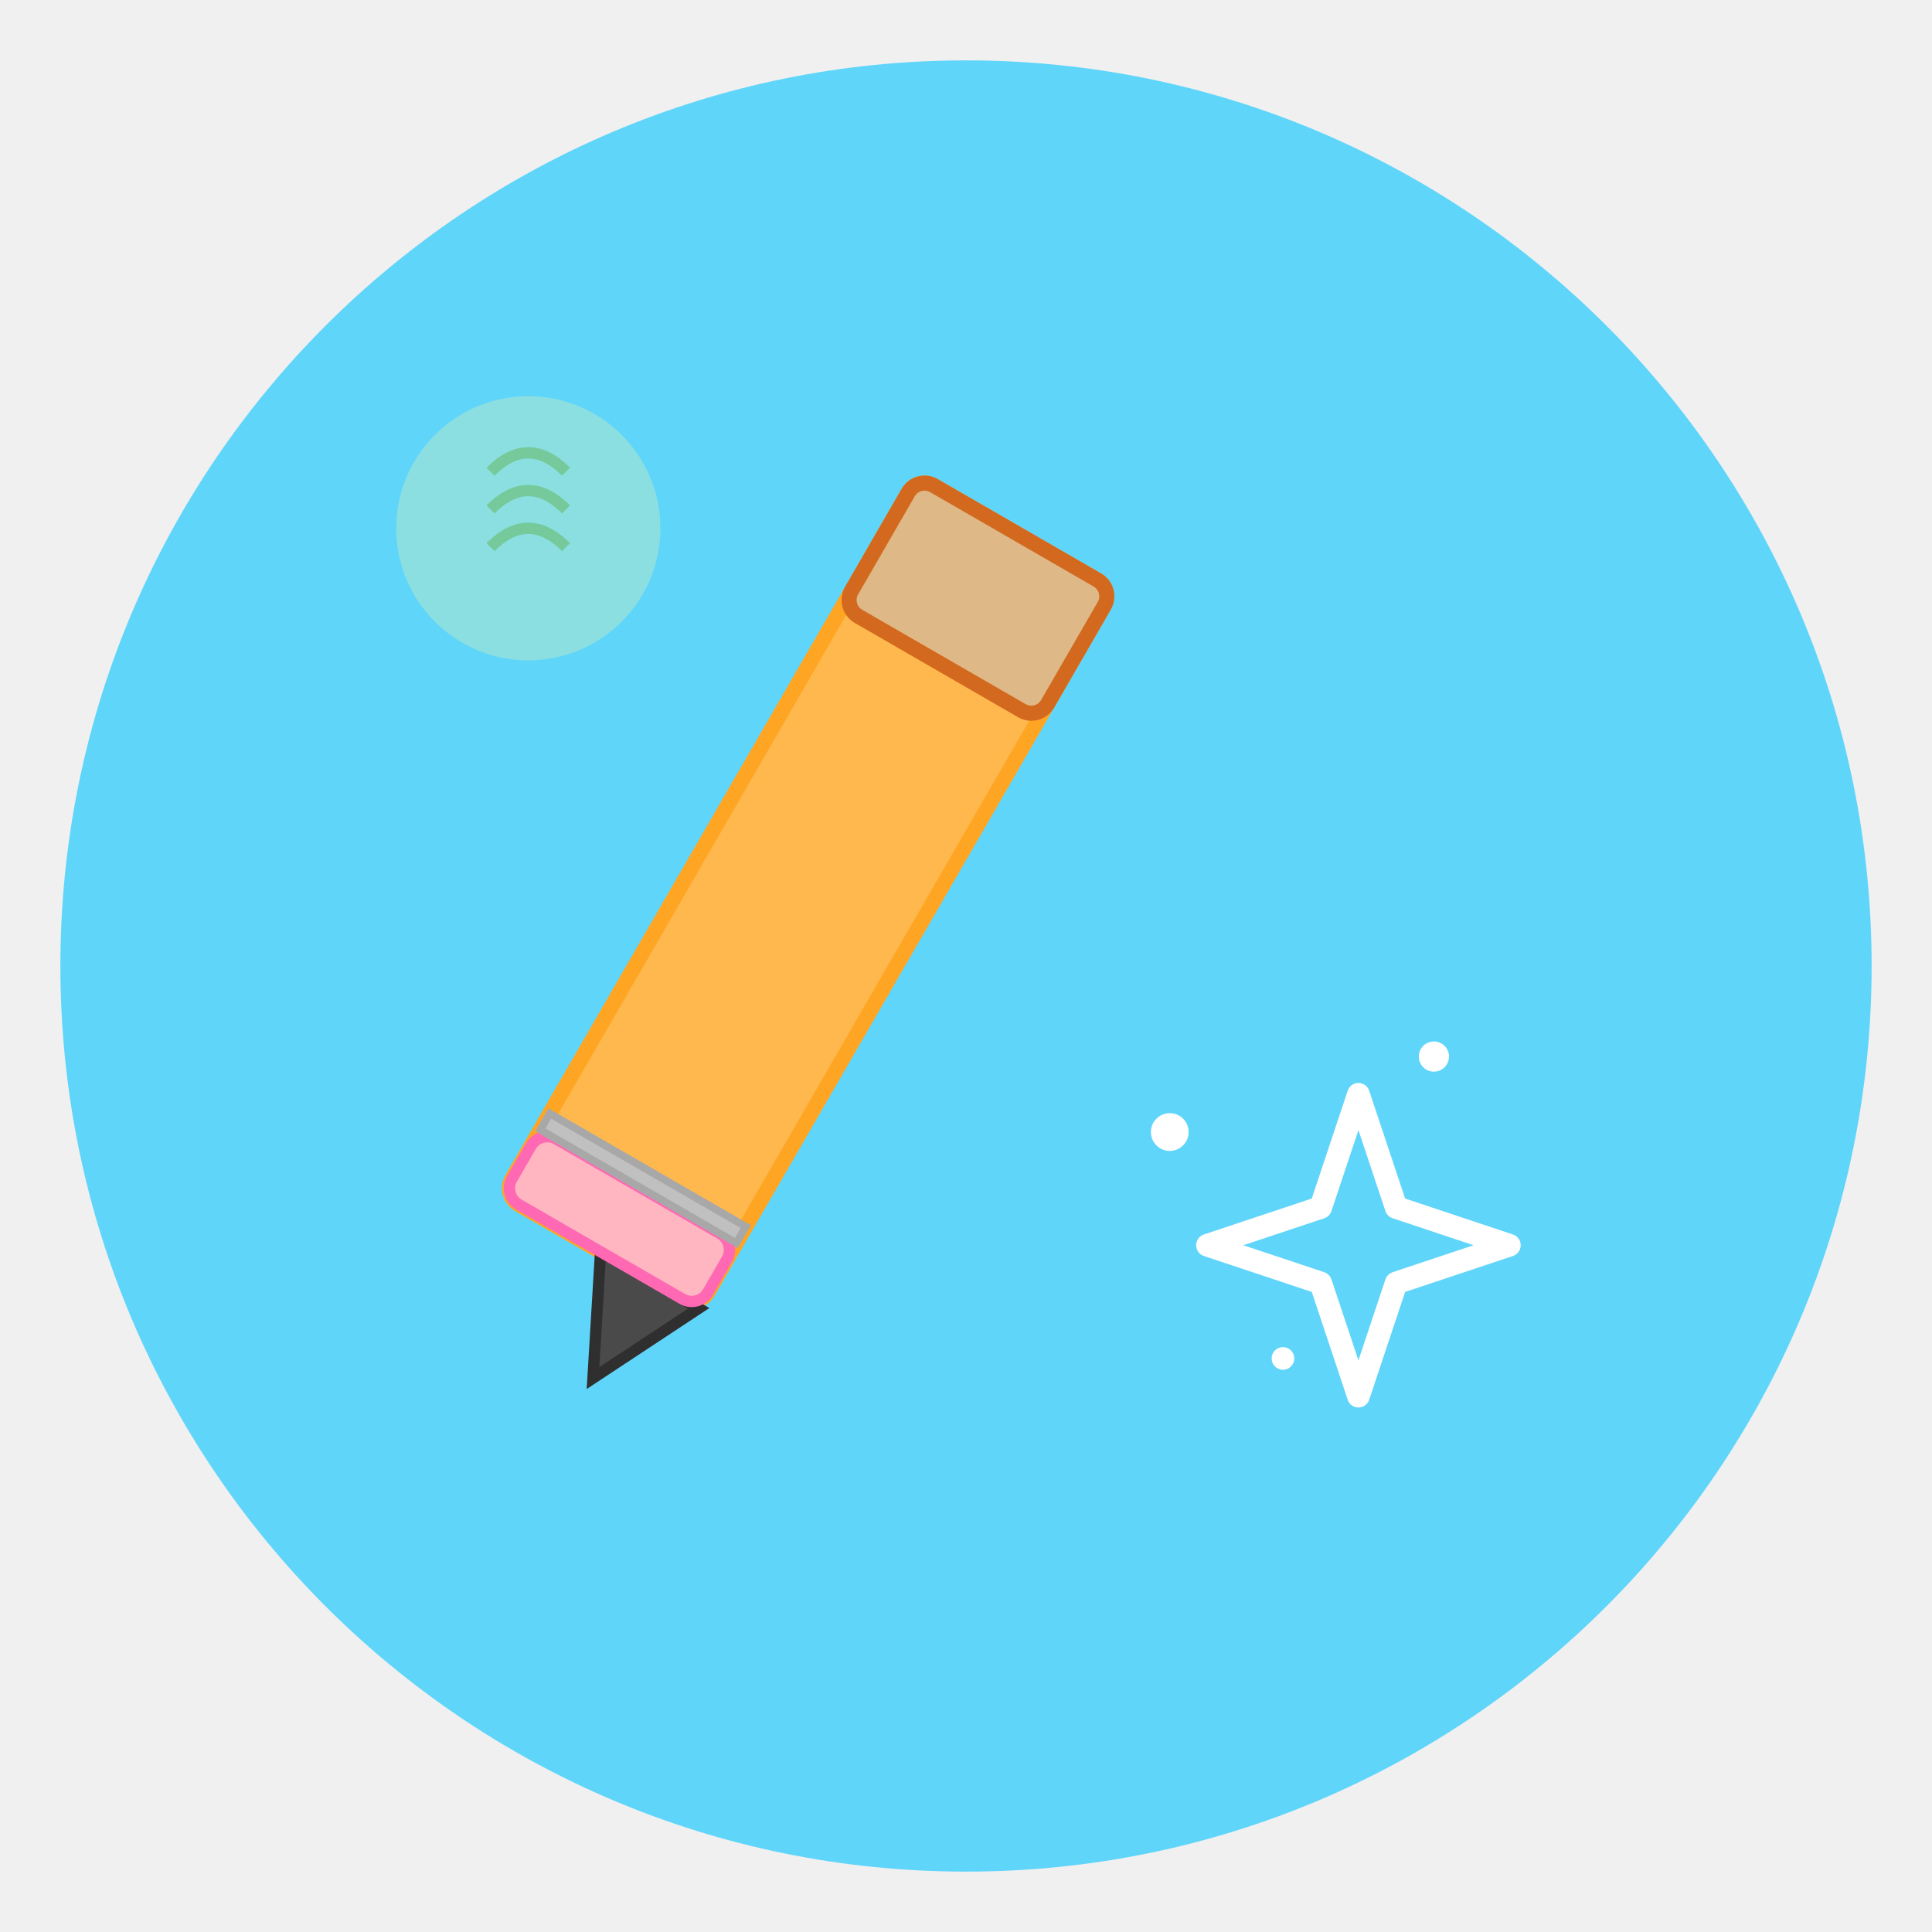
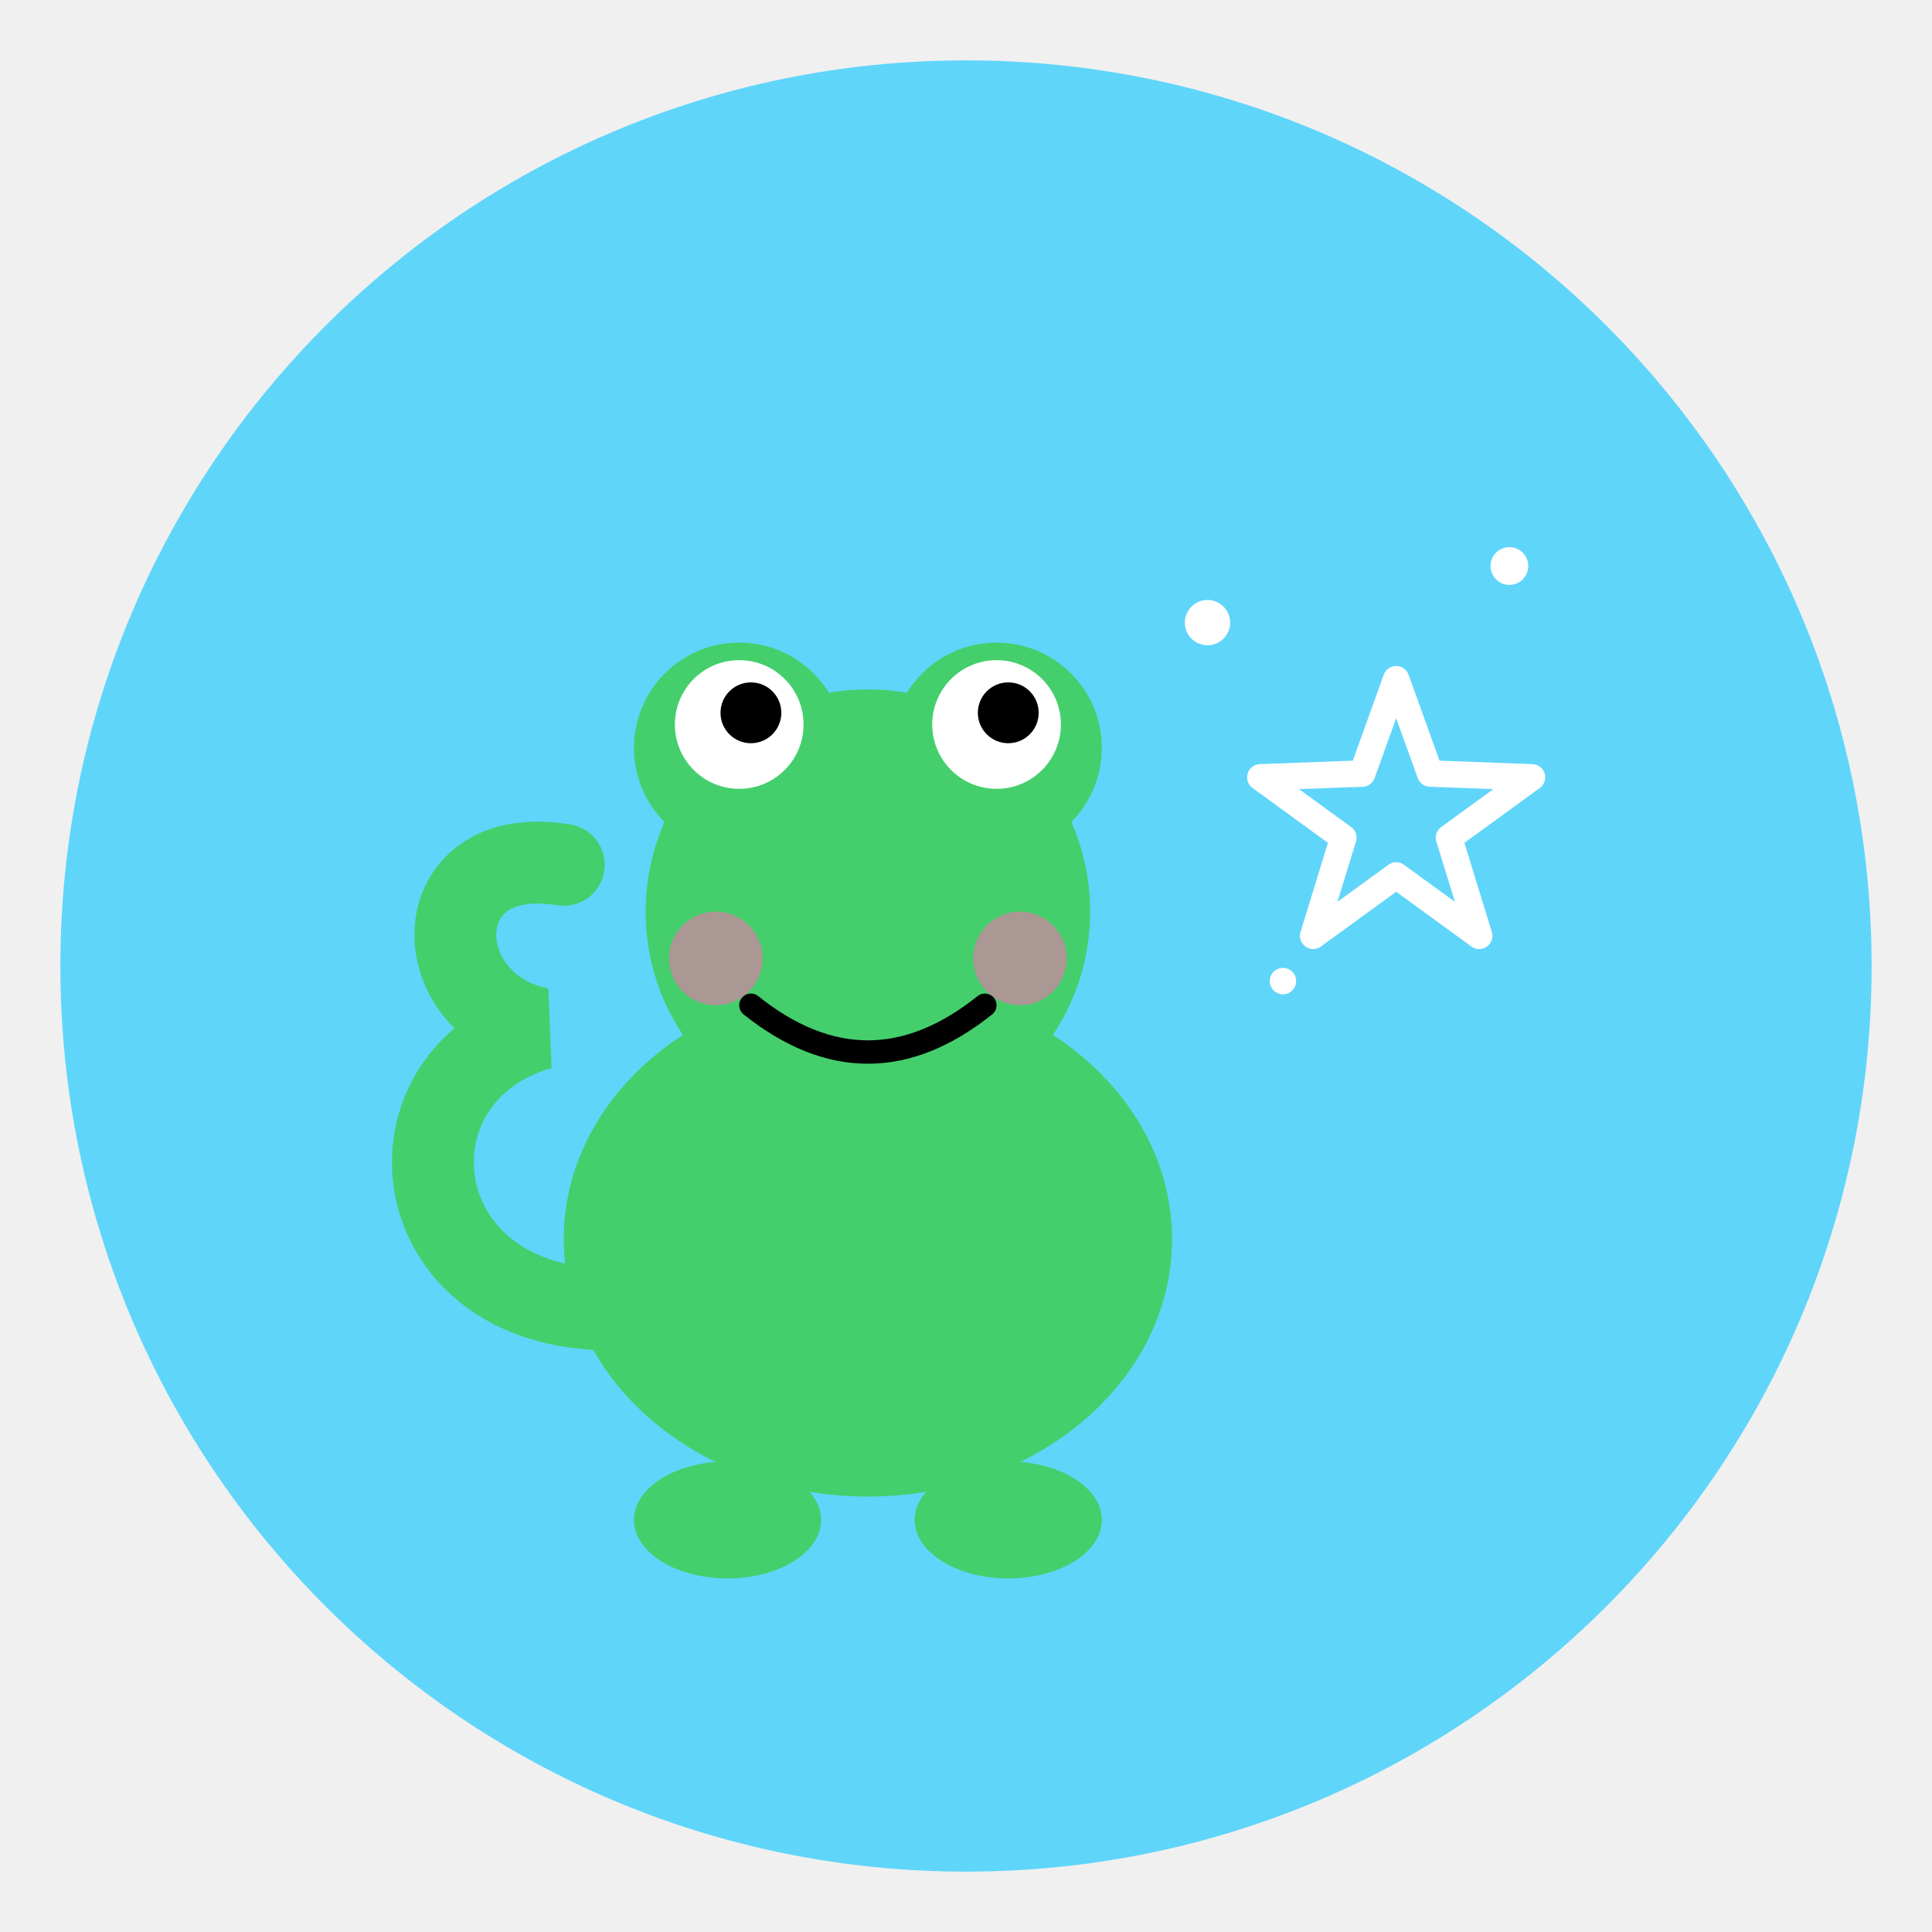
- <svg xmlns="http://www.w3.org/2000/svg" width="512" height="512" viewBox="0 0 512 512">
-   <circle cx="256" cy="256" r="240" fill="#60D5FA" />
-   <rect x="180" y="150" width="60" height="220" fill="#FFB84D" stroke="#FFA524" stroke-width="4" rx="5" transform="rotate(30 256 256)" />
-   <rect x="180" y="150" width="60" height="40" fill="#DEB887" stroke="#D2691E" stroke-width="4" rx="5" transform="rotate(30 256 256)" />
-   <polygon points="210,370 240,370 225,400" fill="#4A4A4A" stroke="#2F2F2F" stroke-width="3" transform="rotate(30 256 256)" />
-   <rect x="180" y="350" width="60" height="20" fill="#FFB6C1" stroke="#FF69B4" stroke-width="3" rx="5" transform="rotate(30 256 256)" />
-   <rect x="180" y="345" width="60" height="5" fill="#C0C0C0" stroke="#A8A8A8" stroke-width="2" transform="rotate(30 256 256)" />
-   <polygon points="350,320 360,290 370,320 400,330 370,340 360,370 350,340 320,330" fill="none" stroke="#FFFFFF" stroke-width="6" stroke-linecap="round" stroke-linejoin="round" />
-   <circle cx="140" cy="140" r="35" fill="#A8E6CF" opacity="0.6" />
-   <path d="M 130 125 Q 140 115 150 125" stroke="#66BB6A" stroke-width="3" fill="none" opacity="0.6" />
-   <path d="M 130 135 Q 140 125 150 135" stroke="#66BB6A" stroke-width="3" fill="none" opacity="0.6" />
-   <path d="M 130 145 Q 140 135 150 145" stroke="#66BB6A" stroke-width="3" fill="none" opacity="0.6" />
-   <circle cx="380" cy="280" r="4" fill="#FFFFFF" />
-   <circle cx="340" cy="360" r="3" fill="#FFFFFF" />
-   <circle cx="310" cy="300" r="5" fill="#FFFFFF" />
+ <svg xmlns="http://www.w3.org/2000/svg" width="1024" height="1024" viewBox="0 0 1024 1024">
+   <circle cx="512" cy="512" r="480" fill="#60D5FA" />
+   <polygon points="740,360 758,410 812,412 768,444 784,496 740,464 696,496 712,444 668,412 722,410" fill="none" stroke="#FFFFFF" stroke-width="14" stroke-linecap="round" stroke-linejoin="round" />
+   <circle cx="800" cy="300" r="10" fill="#FFFFFF" />
+   <circle cx="680" cy="520" r="7" fill="#FFFFFF" />
+   <circle cx="640" cy="330" r="12" fill="#FFFFFF" />
+   <g transform="translate(150, 260) scale(6.2)">
+     <path d="M28 70 C 10 70, 8 50, 22 46 C 12 44, 12 30, 24 32" stroke="#44CF6C" stroke-width="7" stroke-linecap="round" fill="none" />
+     <ellipse cx="38" cy="88" rx="8" ry="5" fill="#44CF6C" />
+     <ellipse cx="62" cy="88" rx="8" ry="5" fill="#44CF6C" />
+     <ellipse cx="50" cy="64" rx="26" ry="22" fill="#44CF6C" />
+     <circle cx="50" cy="36" r="19" fill="#44CF6C" />
+     <circle cx="39" cy="22" r="9" fill="#44CF6C" />
+     <circle cx="61" cy="22" r="9" fill="#44CF6C" />
+     <circle cx="39" cy="20" r="5.5" fill="#FFFFFF" />
+     <circle cx="61" cy="20" r="5.5" fill="#FFFFFF" />
+     <circle cx="40" cy="19" r="2.6" fill="#000000" />
+     <circle cx="62" cy="19" r="2.6" fill="#000000" />
+     <circle cx="37" cy="40" r="4" fill="#FF69B4" opacity="0.55" />
+     <circle cx="63" cy="40" r="4" fill="#FF69B4" opacity="0.55" />
+     <path d="M40 44 Q50 52 60 44" stroke="#000000" stroke-width="2" stroke-linecap="round" fill="none" />
+   </g>
</svg>
